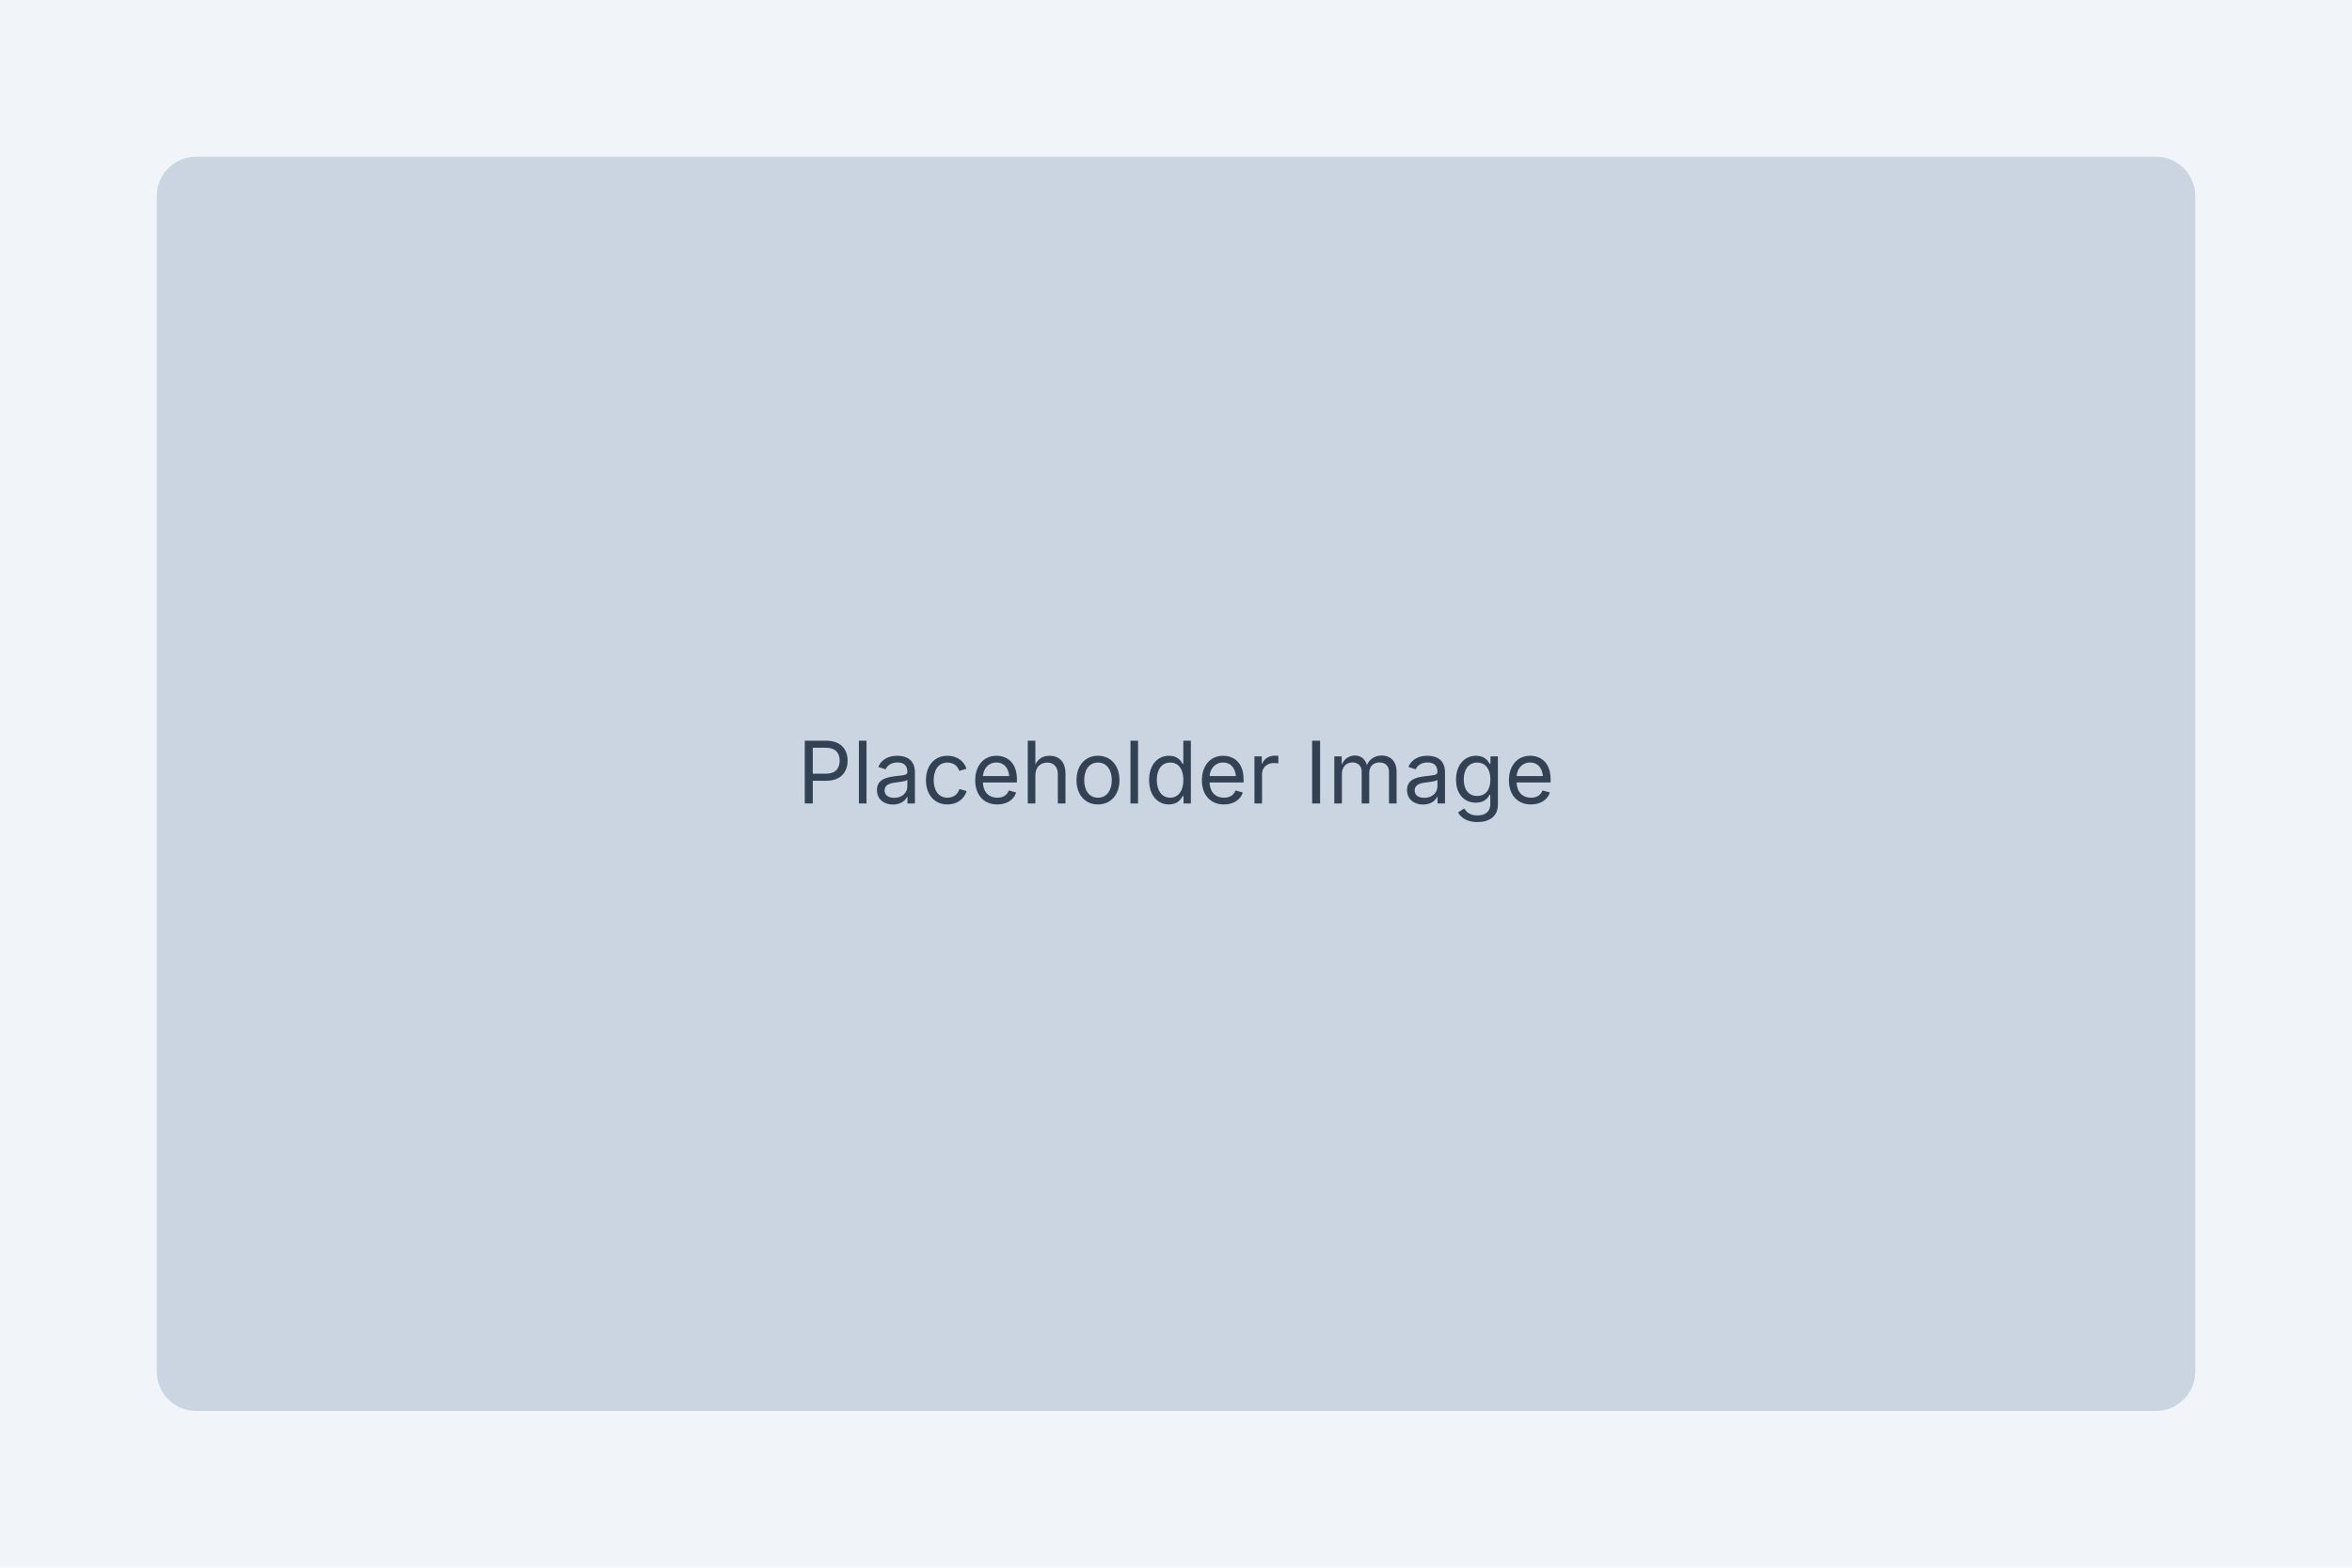
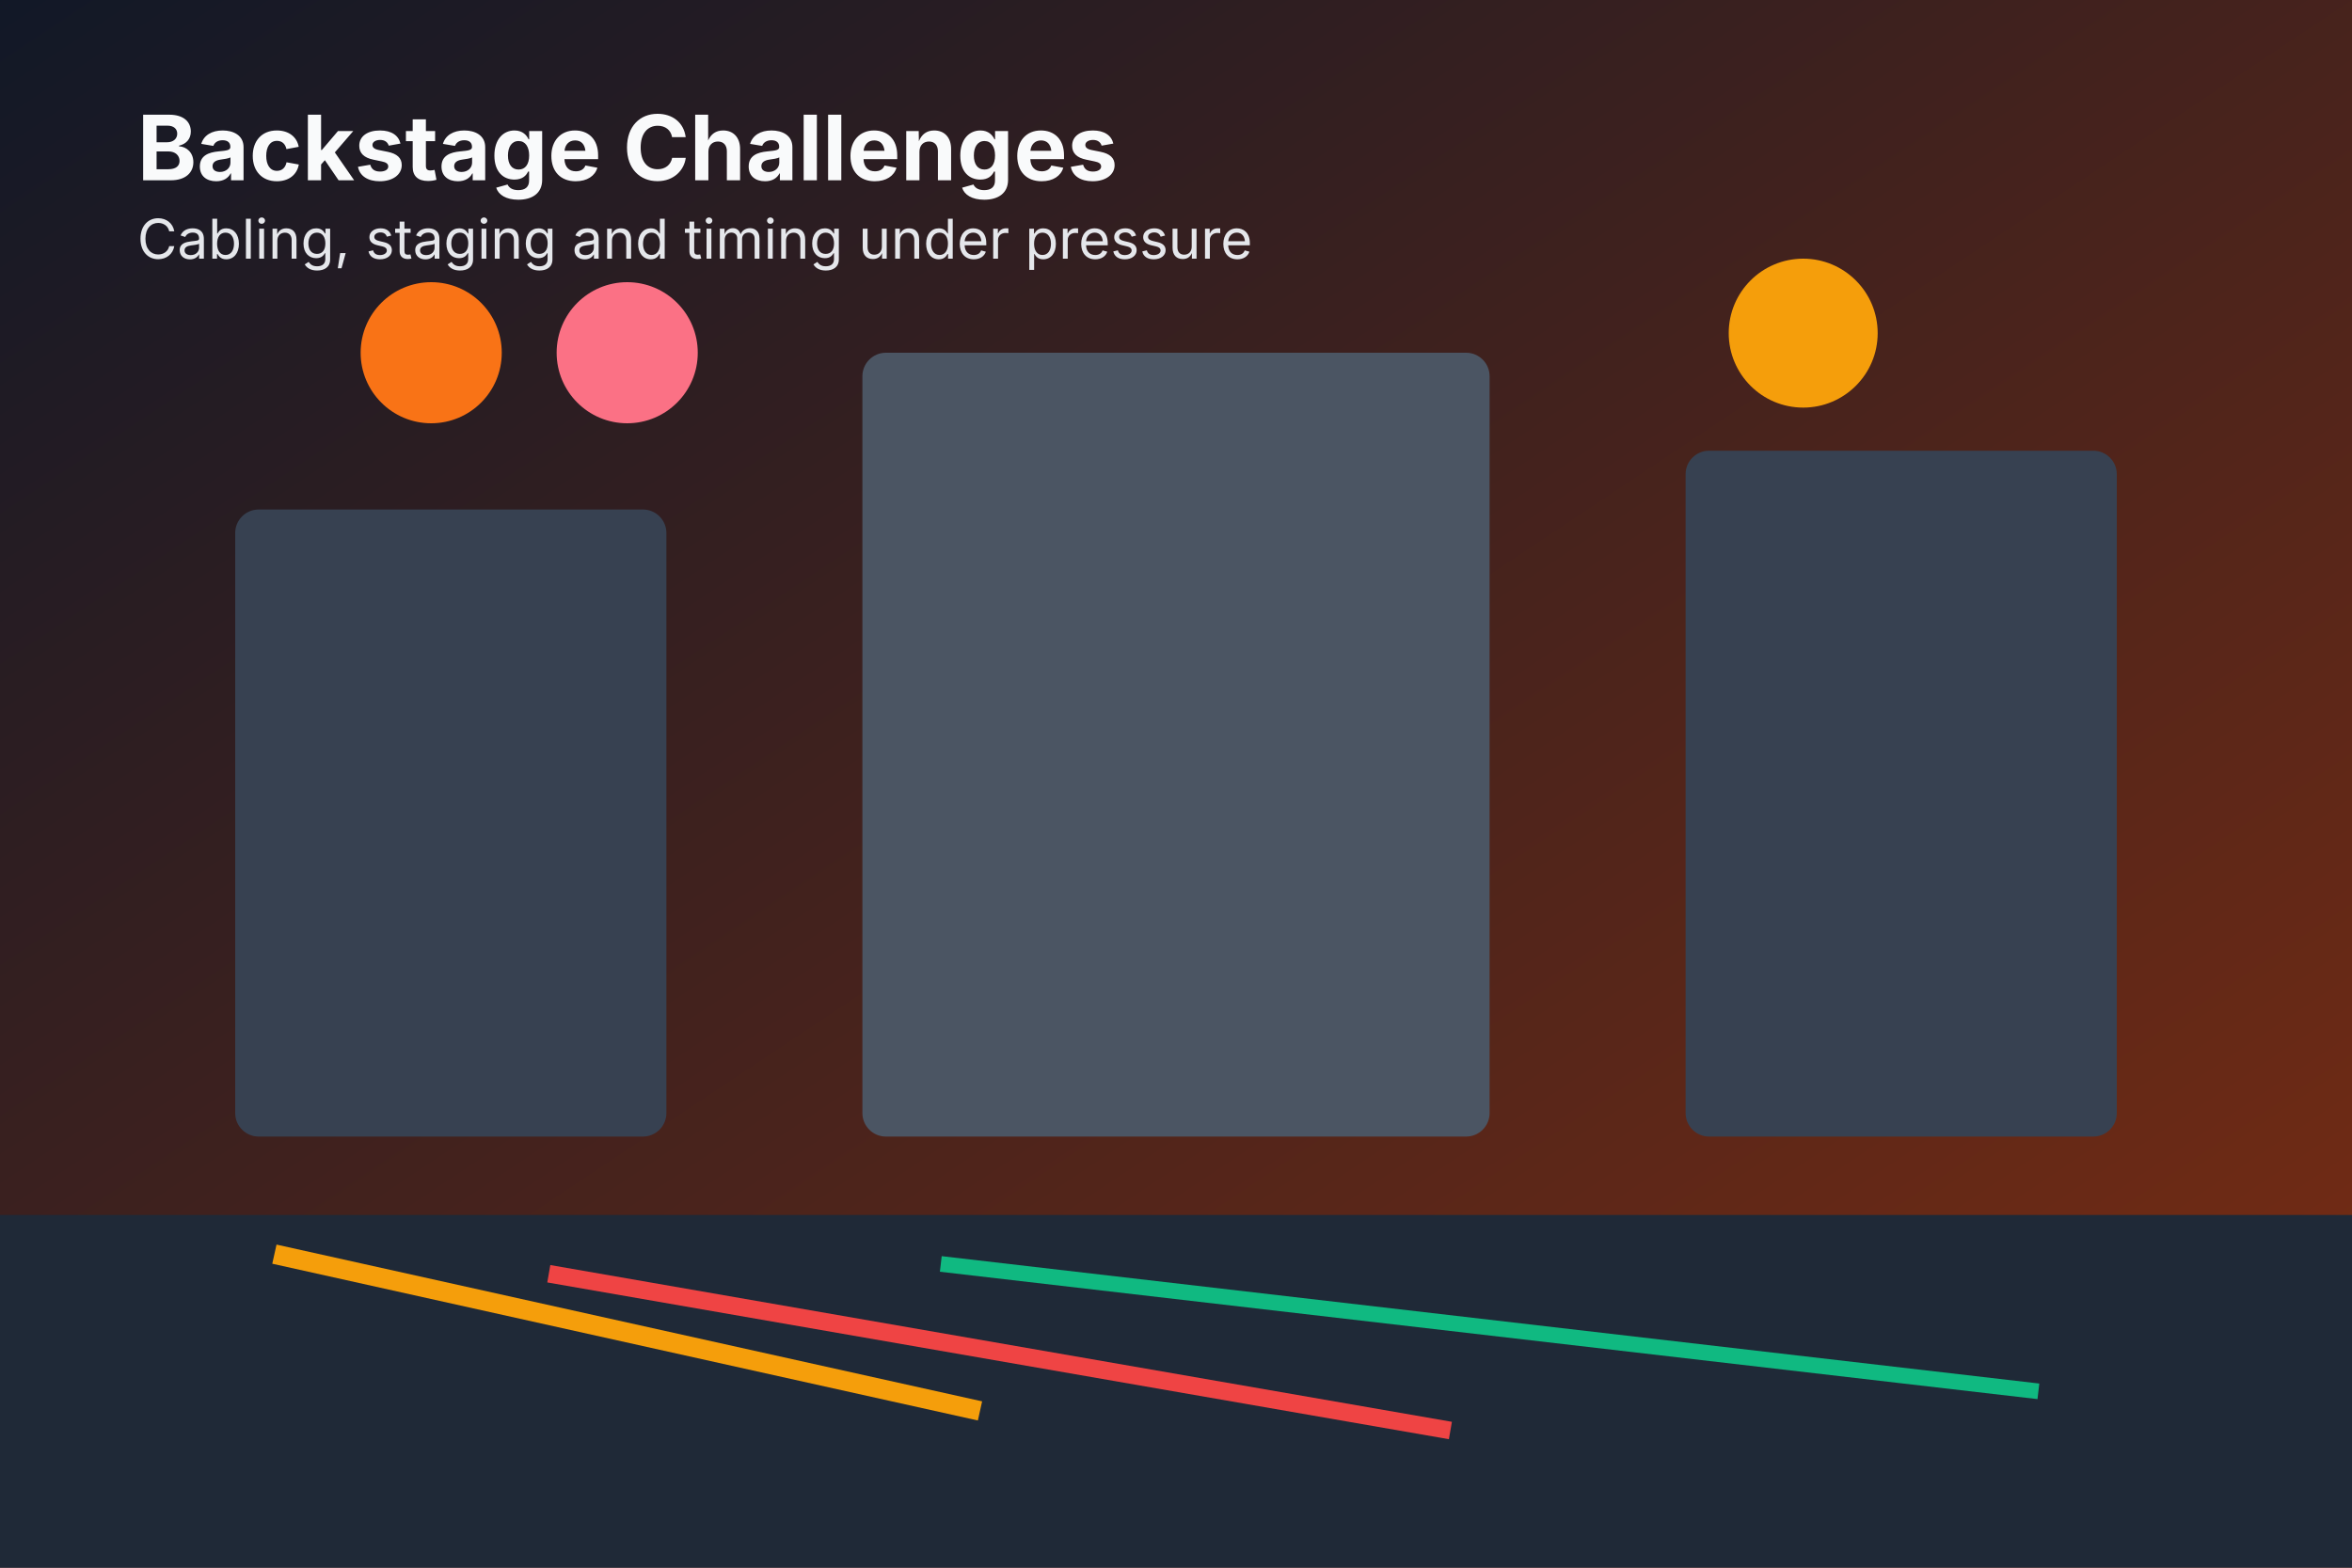
- <svg xmlns="http://www.w3.org/2000/svg" width="1200" height="800" viewBox="0 0 1200 800" role="img" aria-label="Image placeholder">
-   <rect width="1200" height="800" fill="#F1F5F9" />
-   <rect x="80" y="80" width="1040" height="640" rx="20" fill="#CBD5E1" />
-   <text x="600" y="410" text-anchor="middle" fill="#334155" font-size="44" font-family="Inter, Arial, sans-serif">Placeholder Image</text>
+ <svg xmlns="http://www.w3.org/2000/svg" width="1200" height="800" viewBox="0 0 1200 800" role="img" aria-label="Backstage setup with cables and lighting technicians">
+   <defs>
+     <linearGradient id="bg2" x1="0" y1="0" x2="1" y2="1">
+       <stop offset="0%" stop-color="#111827" />
+       <stop offset="100%" stop-color="#7c2d12" />
+     </linearGradient>
+   </defs>
+   <rect width="1200" height="800" fill="url(#bg2)" />
+   <rect x="0" y="620" width="1200" height="180" fill="#1f2937" />
+   <rect x="120" y="260" width="220" height="320" rx="12" fill="#374151" />
+   <rect x="440" y="180" width="320" height="400" rx="12" fill="#4b5563" />
+   <rect x="860" y="230" width="220" height="350" rx="12" fill="#374151" />
+   <line x1="140" y1="640" x2="500" y2="720" stroke="#f59e0b" stroke-width="10" />
+   <line x1="280" y1="650" x2="740" y2="730" stroke="#ef4444" stroke-width="9" />
+   <line x1="480" y1="645" x2="1040" y2="710" stroke="#10b981" stroke-width="8" />
+   <circle cx="220" cy="180" r="36" fill="#f97316" />
+   <circle cx="320" cy="180" r="36" fill="#fb7185" />
+   <circle cx="920" cy="170" r="38" fill="#f59e0b" />
+   <text x="70" y="92" fill="#f9fafb" font-size="46" font-family="Inter, Arial, sans-serif" font-weight="700">Backstage Challenges</text>
+   <text x="70" y="132" fill="#e5e7eb" font-size="28" font-family="Inter, Arial, sans-serif">Cabling, staging and timing under pressure</text>
</svg>
